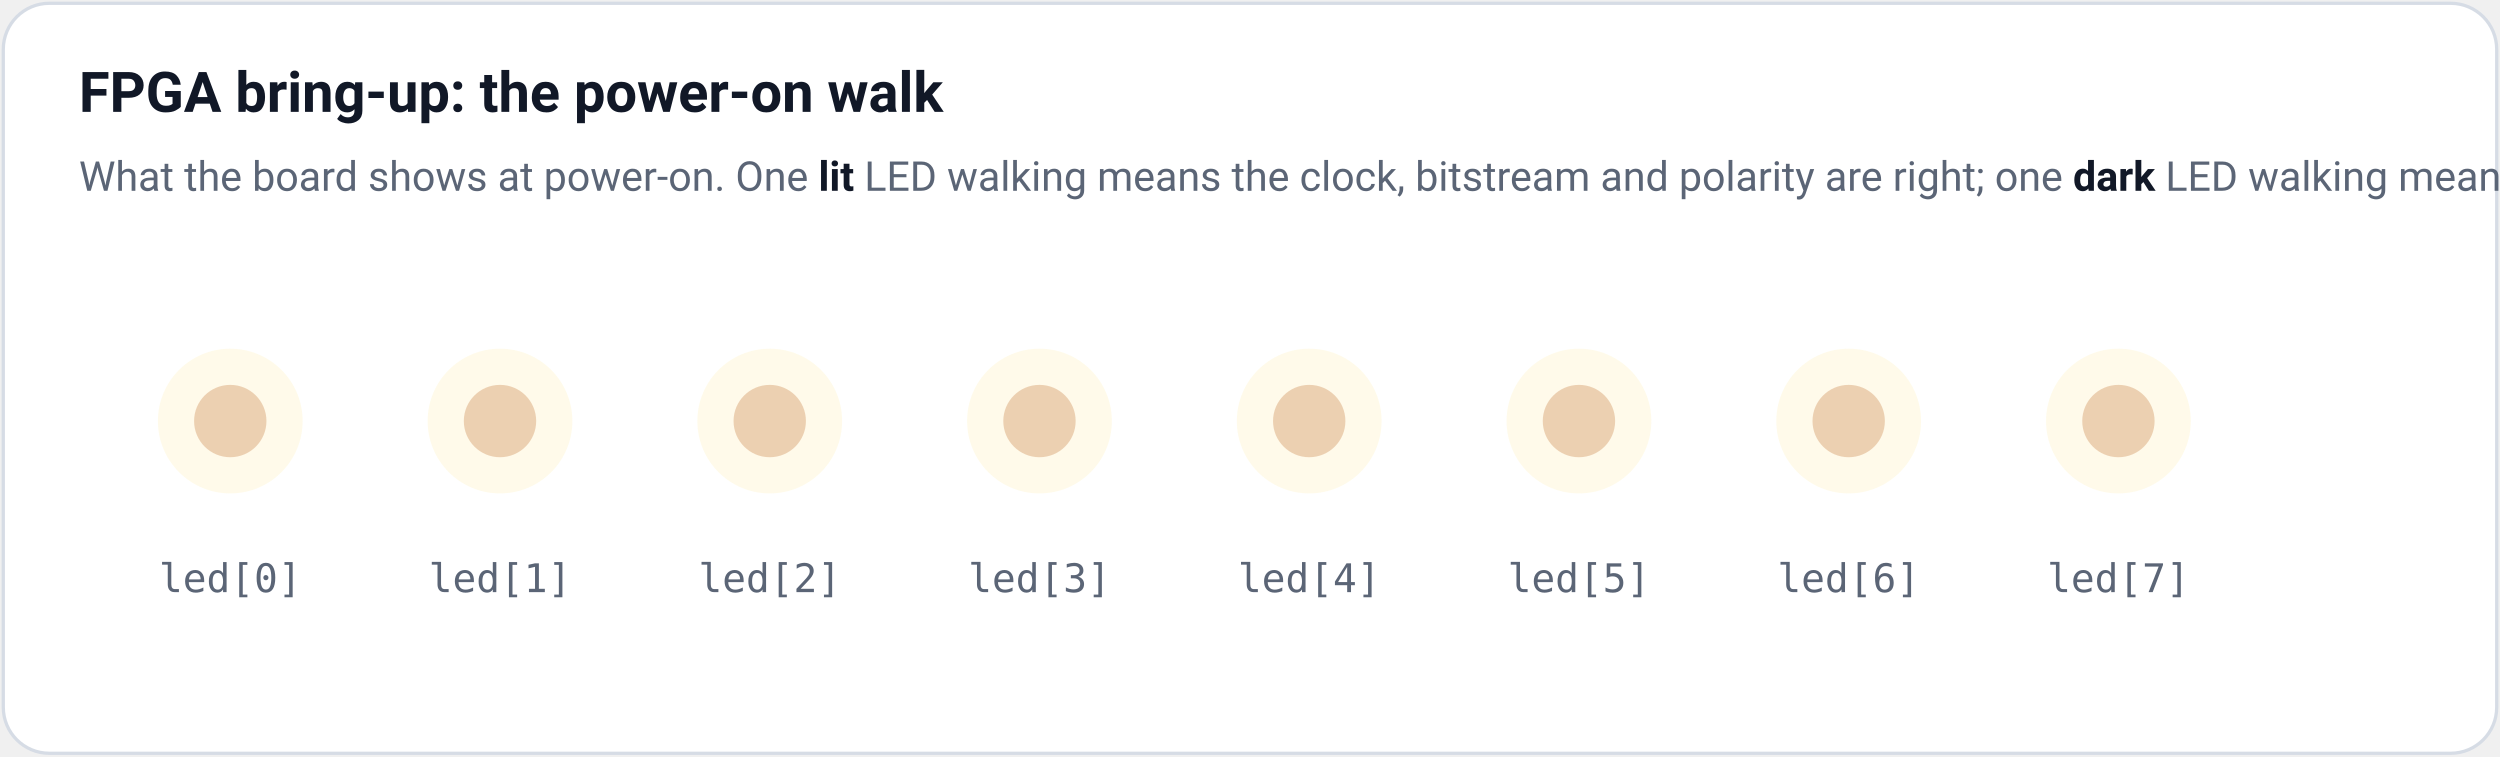
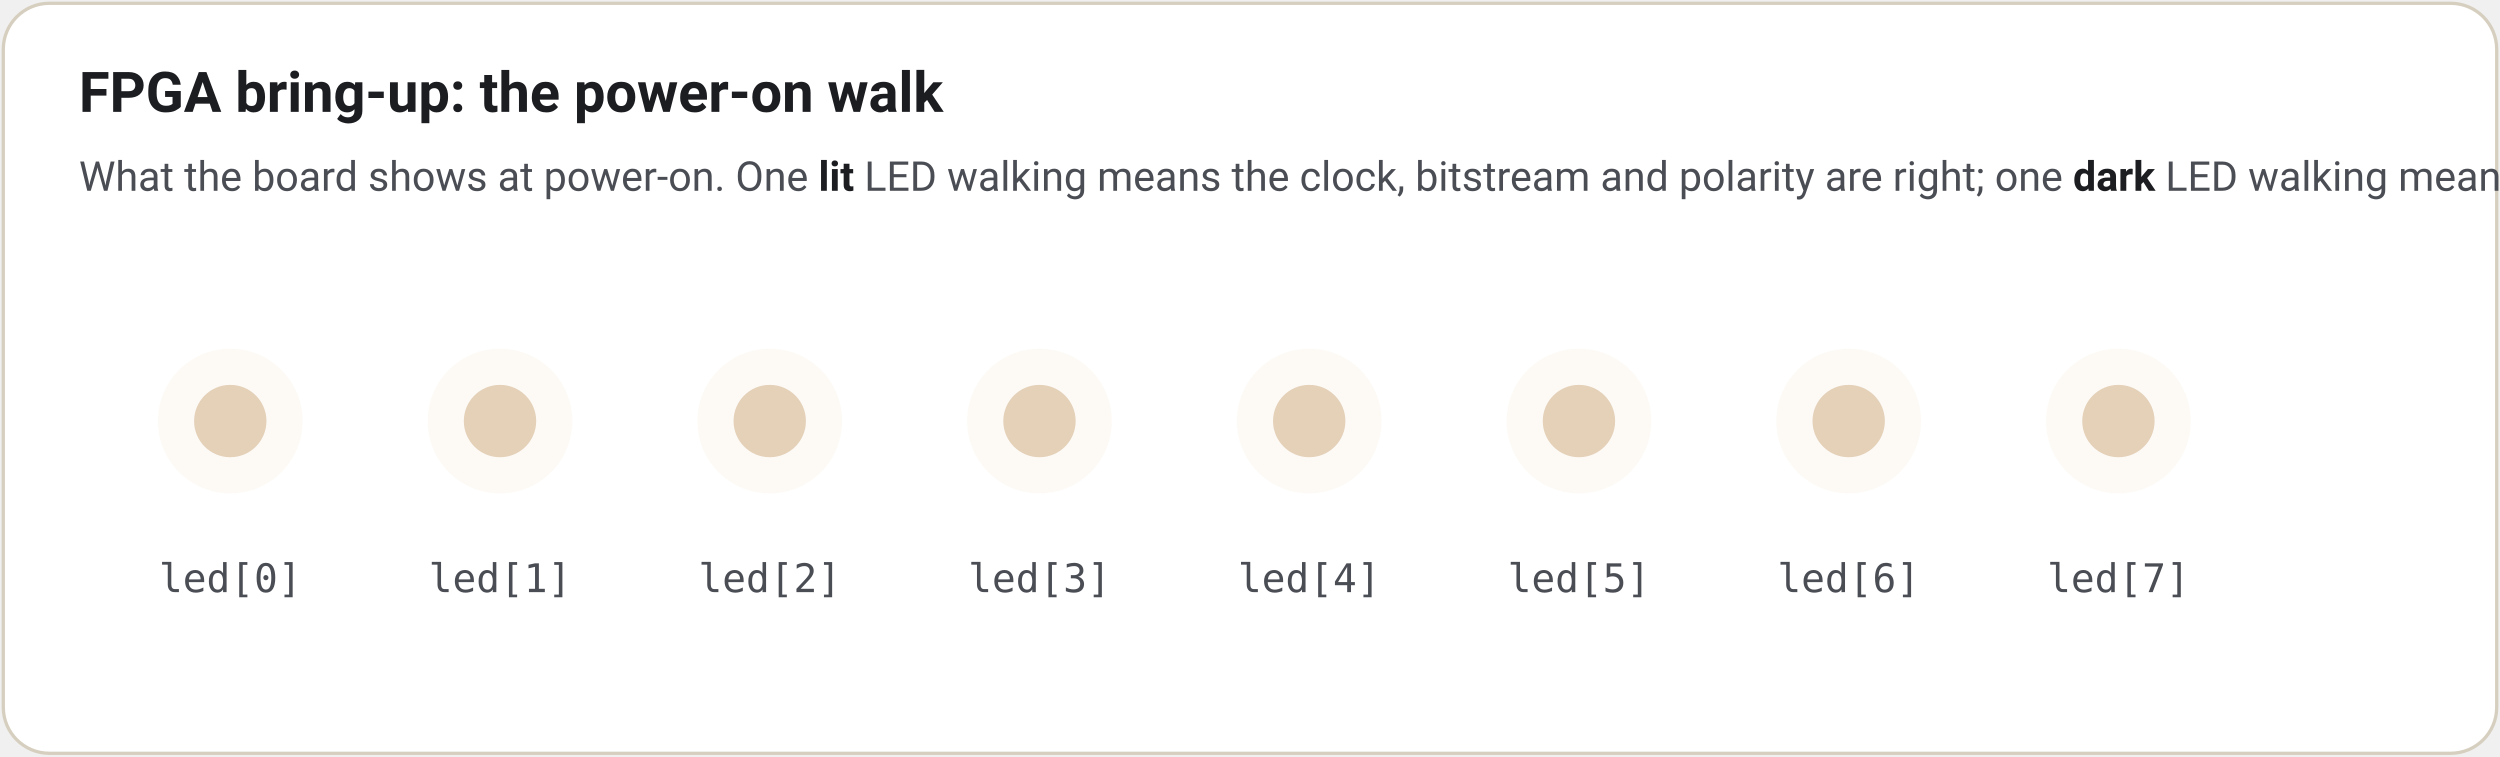
<svg xmlns="http://www.w3.org/2000/svg" viewBox="0 0 760 230" width="760" height="230" role="img" aria-label="FPGA bring-up: the power-on walk">
-   <rect x="1" y="1" width="758" height="228" rx="14" fill="#ffffff" stroke="#d6dce5" />
-   <text x="24" y="34" style="font-family:ui-sans-serif,system-ui,-apple-system,'Segoe UI',Roboto,sans-serif;font-size:17px;font-weight:700" fill="#111827">FPGA bring-up: the power-on walk</text>
-   <text x="24" y="58" style="font-family:ui-sans-serif,system-ui,-apple-system,'Segoe UI',Roboto,sans-serif;font-size:12.5px" fill="#5b6576">What the board shows at power-on. One <tspan fill="#111827" font-weight="600">lit</tspan> LED walking means the clock, bitstream and polarity are right; one <tspan fill="#111827" font-weight="600">dark</tspan> LED walking means polarity is inverted.</text>
-   <circle cx="70" cy="128" r="22" fill="#fde68a" opacity="0.18">
+   <rect x="1" y="1" width="758" height="228" rx="14" fill="#ffffff" stroke="#d6cfbf" />
+   <text x="24" y="34" style="font-family:ui-sans-serif,system-ui,-apple-system,'Segoe UI',Roboto,sans-serif;font-size:17px;font-weight:700" fill="#1c1d21">FPGA bring-up: the power-on walk</text>
+   <text x="24" y="58" style="font-family:ui-sans-serif,system-ui,-apple-system,'Segoe UI',Roboto,sans-serif;font-size:12.5px" fill="#4b4d55">What the board shows at power-on. One <tspan fill="#1c1d21" font-weight="600">lit</tspan> LED walking means the clock, bitstream and polarity are right; one <tspan fill="#1c1d21" font-weight="600">dark</tspan> LED walking means polarity is inverted.</text>
+   <circle cx="70" cy="128" r="22" fill="#f6e6cf" opacity="0.18">
    <animate attributeName="opacity" values="0.18;0.18;1;1;0.18;0.18;1;1;0.18;0.18" keyTimes="0;0;0.001;0.048;0.049;0.385;0.385;0.433;0.433;1" dur="5.2s" repeatCount="indefinite" />
  </circle>
-   <circle cx="70" cy="128" r="11" fill="#b45309" opacity="0.25">
+   <circle cx="70" cy="128" r="11" fill="#9a5300" opacity="0.25">
    <animate attributeName="opacity" values="0.18;0.18;1;1;0.18;0.18;1;1;0.18;0.18" keyTimes="0;0;0.001;0.048;0.049;0.385;0.385;0.433;0.433;1" dur="5.2s" repeatCount="indefinite" />
  </circle>
-   <text x="70" y="180" text-anchor="middle" style="font-family:ui-monospace,SFMono-Regular,Menlo,Consolas,monospace;font-size:12px" fill="#5b6576">led[0]</text>
-   <circle cx="152" cy="128" r="22" fill="#fde68a" opacity="0.18">
+   <text x="70" y="180" text-anchor="middle" style="font-family:ui-monospace,SFMono-Regular,Menlo,Consolas,monospace;font-size:12px" fill="#4b4d55">led[0]</text>
+   <circle cx="152" cy="128" r="22" fill="#f6e6cf" opacity="0.18">
    <animate attributeName="opacity" values="0.18;0.18;1;1;0.18;0.18;1;1;0.18;0.18" keyTimes="0;0.048;0.049;0.096;0.097;0.433;0.433;0.481;0.481;1" dur="5.2s" repeatCount="indefinite" />
  </circle>
-   <circle cx="152" cy="128" r="11" fill="#b45309" opacity="0.25">
+   <circle cx="152" cy="128" r="11" fill="#9a5300" opacity="0.25">
    <animate attributeName="opacity" values="0.18;0.18;1;1;0.18;0.18;1;1;0.18;0.18" keyTimes="0;0.048;0.049;0.096;0.097;0.433;0.433;0.481;0.481;1" dur="5.2s" repeatCount="indefinite" />
  </circle>
-   <text x="152" y="180" text-anchor="middle" style="font-family:ui-monospace,SFMono-Regular,Menlo,Consolas,monospace;font-size:12px" fill="#5b6576">led[1]</text>
-   <circle cx="234" cy="128" r="22" fill="#fde68a" opacity="0.18">
+   <text x="152" y="180" text-anchor="middle" style="font-family:ui-monospace,SFMono-Regular,Menlo,Consolas,monospace;font-size:12px" fill="#4b4d55">led[1]</text>
+   <circle cx="234" cy="128" r="22" fill="#f6e6cf" opacity="0.18">
    <animate attributeName="opacity" values="0.18;0.18;1;1;0.18;0.18;1;1;0.18;0.18" keyTimes="0;0.096;0.097;0.144;0.145;0.481;0.481;0.529;0.529;1" dur="5.2s" repeatCount="indefinite" />
  </circle>
-   <circle cx="234" cy="128" r="11" fill="#b45309" opacity="0.25">
+   <circle cx="234" cy="128" r="11" fill="#9a5300" opacity="0.25">
    <animate attributeName="opacity" values="0.18;0.18;1;1;0.18;0.18;1;1;0.18;0.18" keyTimes="0;0.096;0.097;0.144;0.145;0.481;0.481;0.529;0.529;1" dur="5.2s" repeatCount="indefinite" />
  </circle>
-   <text x="234" y="180" text-anchor="middle" style="font-family:ui-monospace,SFMono-Regular,Menlo,Consolas,monospace;font-size:12px" fill="#5b6576">led[2]</text>
-   <circle cx="316" cy="128" r="22" fill="#fde68a" opacity="0.18">
+   <text x="234" y="180" text-anchor="middle" style="font-family:ui-monospace,SFMono-Regular,Menlo,Consolas,monospace;font-size:12px" fill="#4b4d55">led[2]</text>
+   <circle cx="316" cy="128" r="22" fill="#f6e6cf" opacity="0.18">
    <animate attributeName="opacity" values="0.18;0.18;1;1;0.18;0.18;1;1;0.18;0.18" keyTimes="0;0.144;0.145;0.192;0.193;0.529;0.529;0.577;0.577;1" dur="5.2s" repeatCount="indefinite" />
  </circle>
-   <circle cx="316" cy="128" r="11" fill="#b45309" opacity="0.25">
+   <circle cx="316" cy="128" r="11" fill="#9a5300" opacity="0.25">
    <animate attributeName="opacity" values="0.18;0.18;1;1;0.18;0.18;1;1;0.18;0.18" keyTimes="0;0.144;0.145;0.192;0.193;0.529;0.529;0.577;0.577;1" dur="5.2s" repeatCount="indefinite" />
  </circle>
-   <text x="316" y="180" text-anchor="middle" style="font-family:ui-monospace,SFMono-Regular,Menlo,Consolas,monospace;font-size:12px" fill="#5b6576">led[3]</text>
-   <circle cx="398" cy="128" r="22" fill="#fde68a" opacity="0.18">
+   <text x="316" y="180" text-anchor="middle" style="font-family:ui-monospace,SFMono-Regular,Menlo,Consolas,monospace;font-size:12px" fill="#4b4d55">led[3]</text>
+   <circle cx="398" cy="128" r="22" fill="#f6e6cf" opacity="0.18">
    <animate attributeName="opacity" values="0.18;0.18;1;1;0.18;0.18;1;1;0.18;0.18" keyTimes="0;0.192;0.193;0.24;0.241;0.577;0.577;0.625;0.625;1" dur="5.2s" repeatCount="indefinite" />
  </circle>
-   <circle cx="398" cy="128" r="11" fill="#b45309" opacity="0.25">
+   <circle cx="398" cy="128" r="11" fill="#9a5300" opacity="0.25">
    <animate attributeName="opacity" values="0.18;0.18;1;1;0.18;0.18;1;1;0.18;0.18" keyTimes="0;0.192;0.193;0.24;0.241;0.577;0.577;0.625;0.625;1" dur="5.2s" repeatCount="indefinite" />
  </circle>
-   <text x="398" y="180" text-anchor="middle" style="font-family:ui-monospace,SFMono-Regular,Menlo,Consolas,monospace;font-size:12px" fill="#5b6576">led[4]</text>
-   <circle cx="480" cy="128" r="22" fill="#fde68a" opacity="0.18">
+   <text x="398" y="180" text-anchor="middle" style="font-family:ui-monospace,SFMono-Regular,Menlo,Consolas,monospace;font-size:12px" fill="#4b4d55">led[4]</text>
+   <circle cx="480" cy="128" r="22" fill="#f6e6cf" opacity="0.18">
    <animate attributeName="opacity" values="0.18;0.18;1;1;0.18;0.18;1;1;0.18;0.18" keyTimes="0;0.24;0.241;0.288;0.289;0.625;0.625;0.673;0.674;1" dur="5.2s" repeatCount="indefinite" />
  </circle>
-   <circle cx="480" cy="128" r="11" fill="#b45309" opacity="0.25">
+   <circle cx="480" cy="128" r="11" fill="#9a5300" opacity="0.25">
    <animate attributeName="opacity" values="0.18;0.18;1;1;0.18;0.18;1;1;0.18;0.18" keyTimes="0;0.24;0.241;0.288;0.289;0.625;0.625;0.673;0.674;1" dur="5.2s" repeatCount="indefinite" />
  </circle>
-   <text x="480" y="180" text-anchor="middle" style="font-family:ui-monospace,SFMono-Regular,Menlo,Consolas,monospace;font-size:12px" fill="#5b6576">led[5]</text>
-   <circle cx="562" cy="128" r="22" fill="#fde68a" opacity="0.18">
+   <text x="480" y="180" text-anchor="middle" style="font-family:ui-monospace,SFMono-Regular,Menlo,Consolas,monospace;font-size:12px" fill="#4b4d55">led[5]</text>
+   <circle cx="562" cy="128" r="22" fill="#f6e6cf" opacity="0.18">
    <animate attributeName="opacity" values="0.18;0.18;1;1;0.18;0.18;1;1;0.18;0.18" keyTimes="0;0.288;0.289;0.337;0.337;0.673;0.674;0.721;0.722;1" dur="5.2s" repeatCount="indefinite" />
  </circle>
-   <circle cx="562" cy="128" r="11" fill="#b45309" opacity="0.25">
+   <circle cx="562" cy="128" r="11" fill="#9a5300" opacity="0.25">
    <animate attributeName="opacity" values="0.18;0.18;1;1;0.18;0.18;1;1;0.18;0.18" keyTimes="0;0.288;0.289;0.337;0.337;0.673;0.674;0.721;0.722;1" dur="5.2s" repeatCount="indefinite" />
  </circle>
-   <text x="562" y="180" text-anchor="middle" style="font-family:ui-monospace,SFMono-Regular,Menlo,Consolas,monospace;font-size:12px" fill="#5b6576">led[6]</text>
-   <circle cx="644" cy="128" r="22" fill="#fde68a" opacity="0.18">
+   <text x="562" y="180" text-anchor="middle" style="font-family:ui-monospace,SFMono-Regular,Menlo,Consolas,monospace;font-size:12px" fill="#4b4d55">led[6]</text>
+   <circle cx="644" cy="128" r="22" fill="#f6e6cf" opacity="0.18">
    <animate attributeName="opacity" values="0.18;0.18;1;1;0.18;0.18;1;1;0.18;0.18" keyTimes="0;0.337;0.337;0.385;0.385;0.721;0.722;0.769;0.77;1" dur="5.2s" repeatCount="indefinite" />
  </circle>
-   <circle cx="644" cy="128" r="11" fill="#b45309" opacity="0.25">
+   <circle cx="644" cy="128" r="11" fill="#9a5300" opacity="0.25">
    <animate attributeName="opacity" values="0.18;0.18;1;1;0.18;0.18;1;1;0.18;0.18" keyTimes="0;0.337;0.337;0.385;0.385;0.721;0.722;0.769;0.77;1" dur="5.2s" repeatCount="indefinite" />
  </circle>
-   <text x="644" y="180" text-anchor="middle" style="font-family:ui-monospace,SFMono-Regular,Menlo,Consolas,monospace;font-size:12px" fill="#5b6576">led[7]</text>
+   <text x="644" y="180" text-anchor="middle" style="font-family:ui-monospace,SFMono-Regular,Menlo,Consolas,monospace;font-size:12px" fill="#4b4d55">led[7]</text>
</svg>
